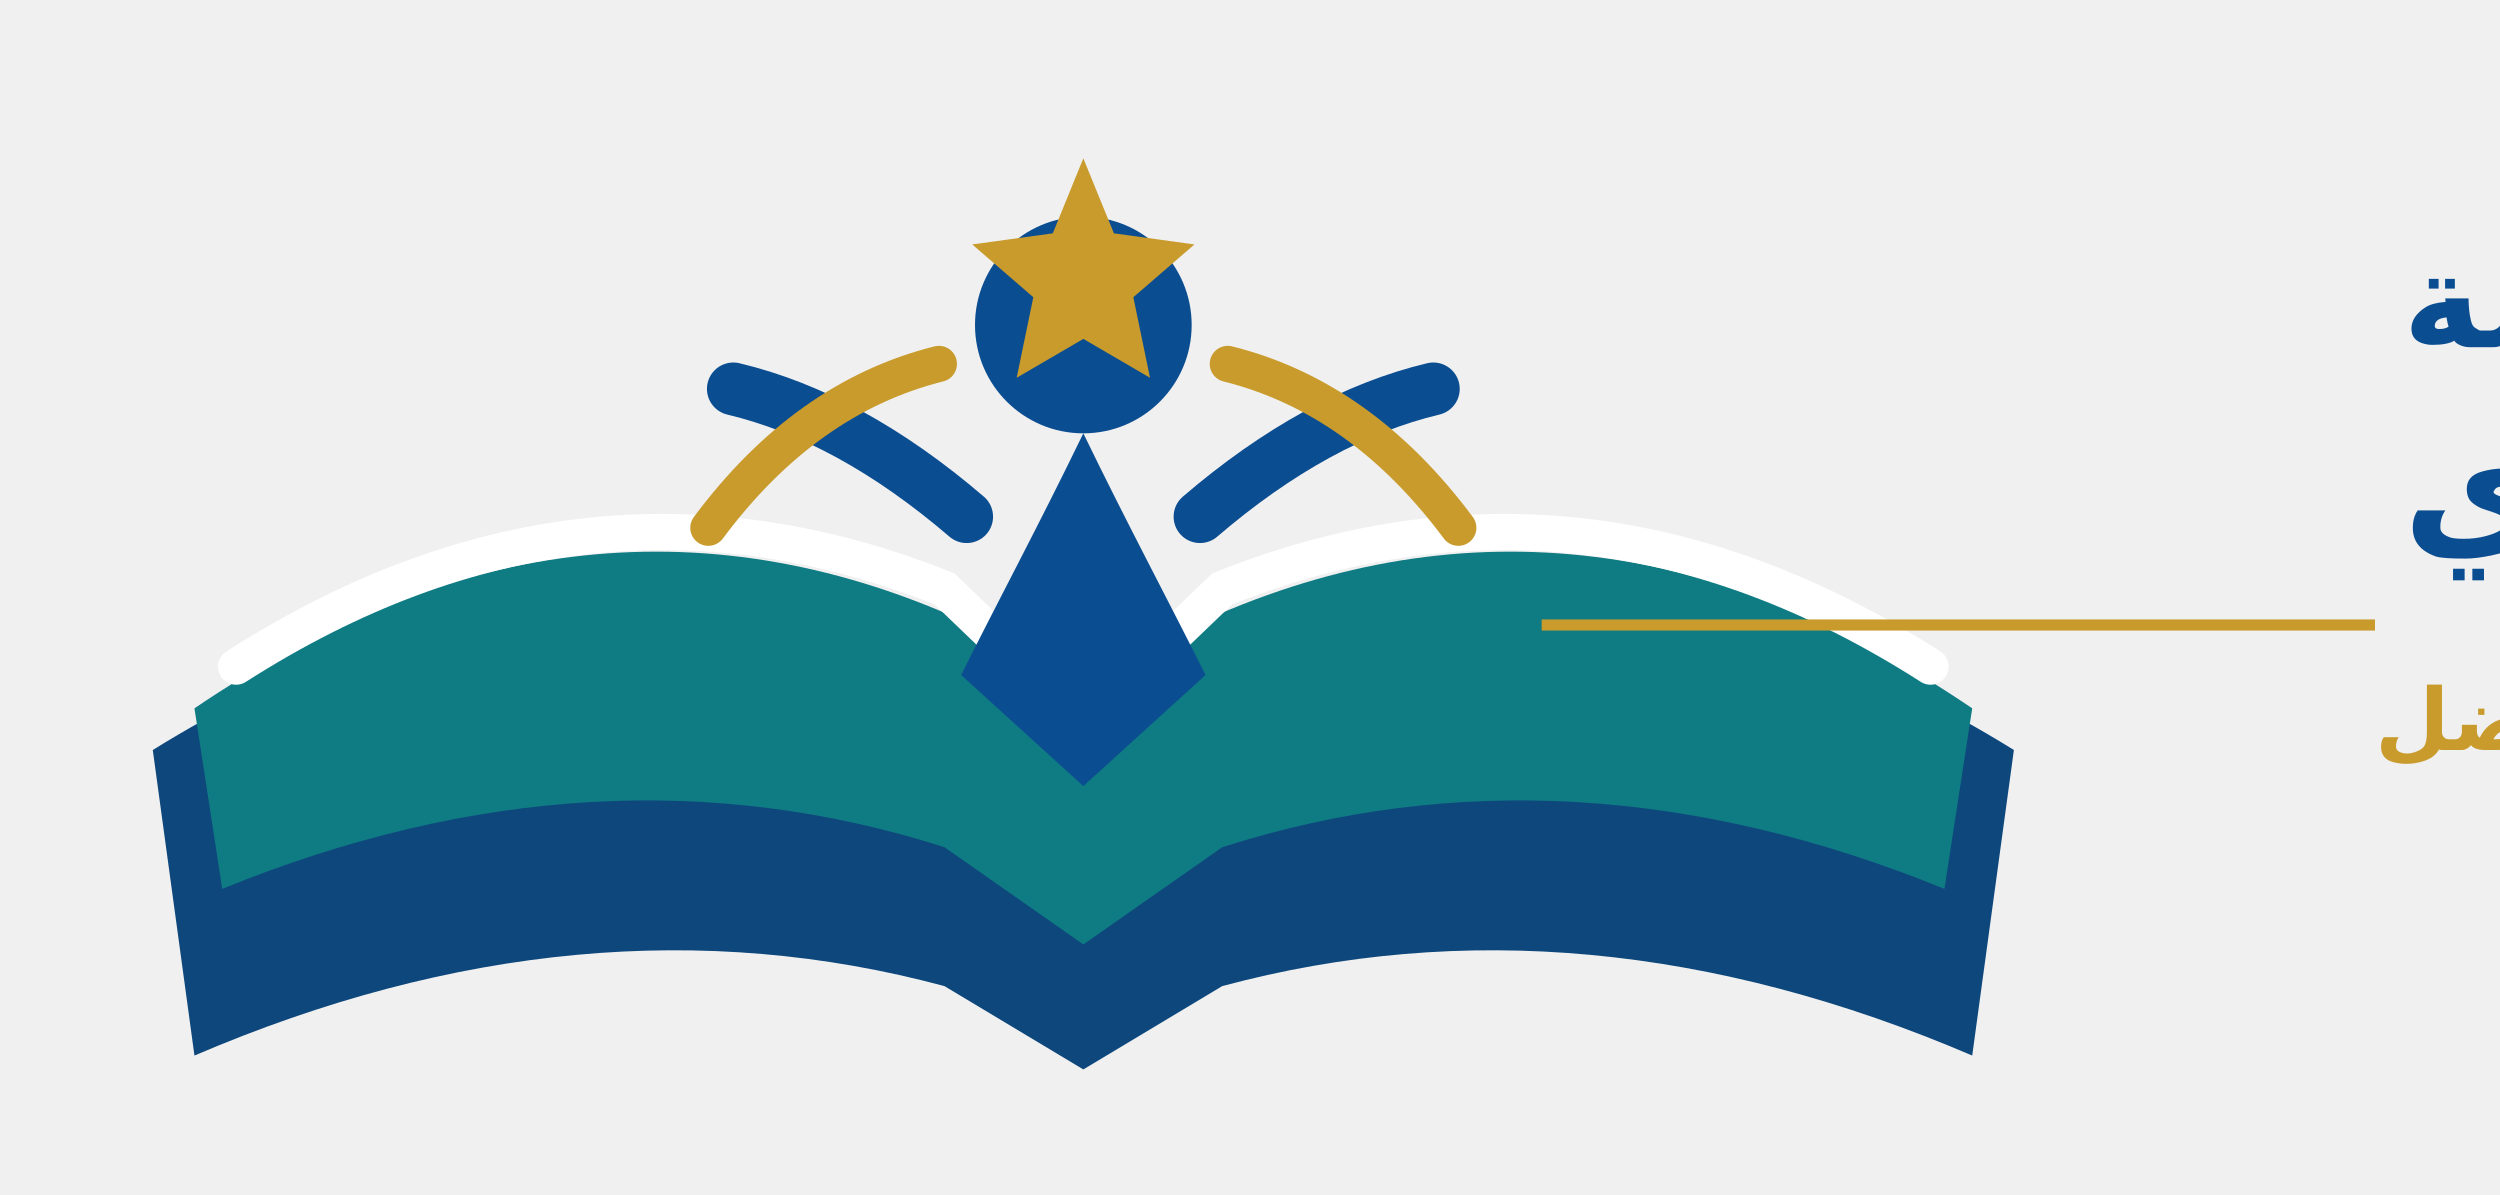
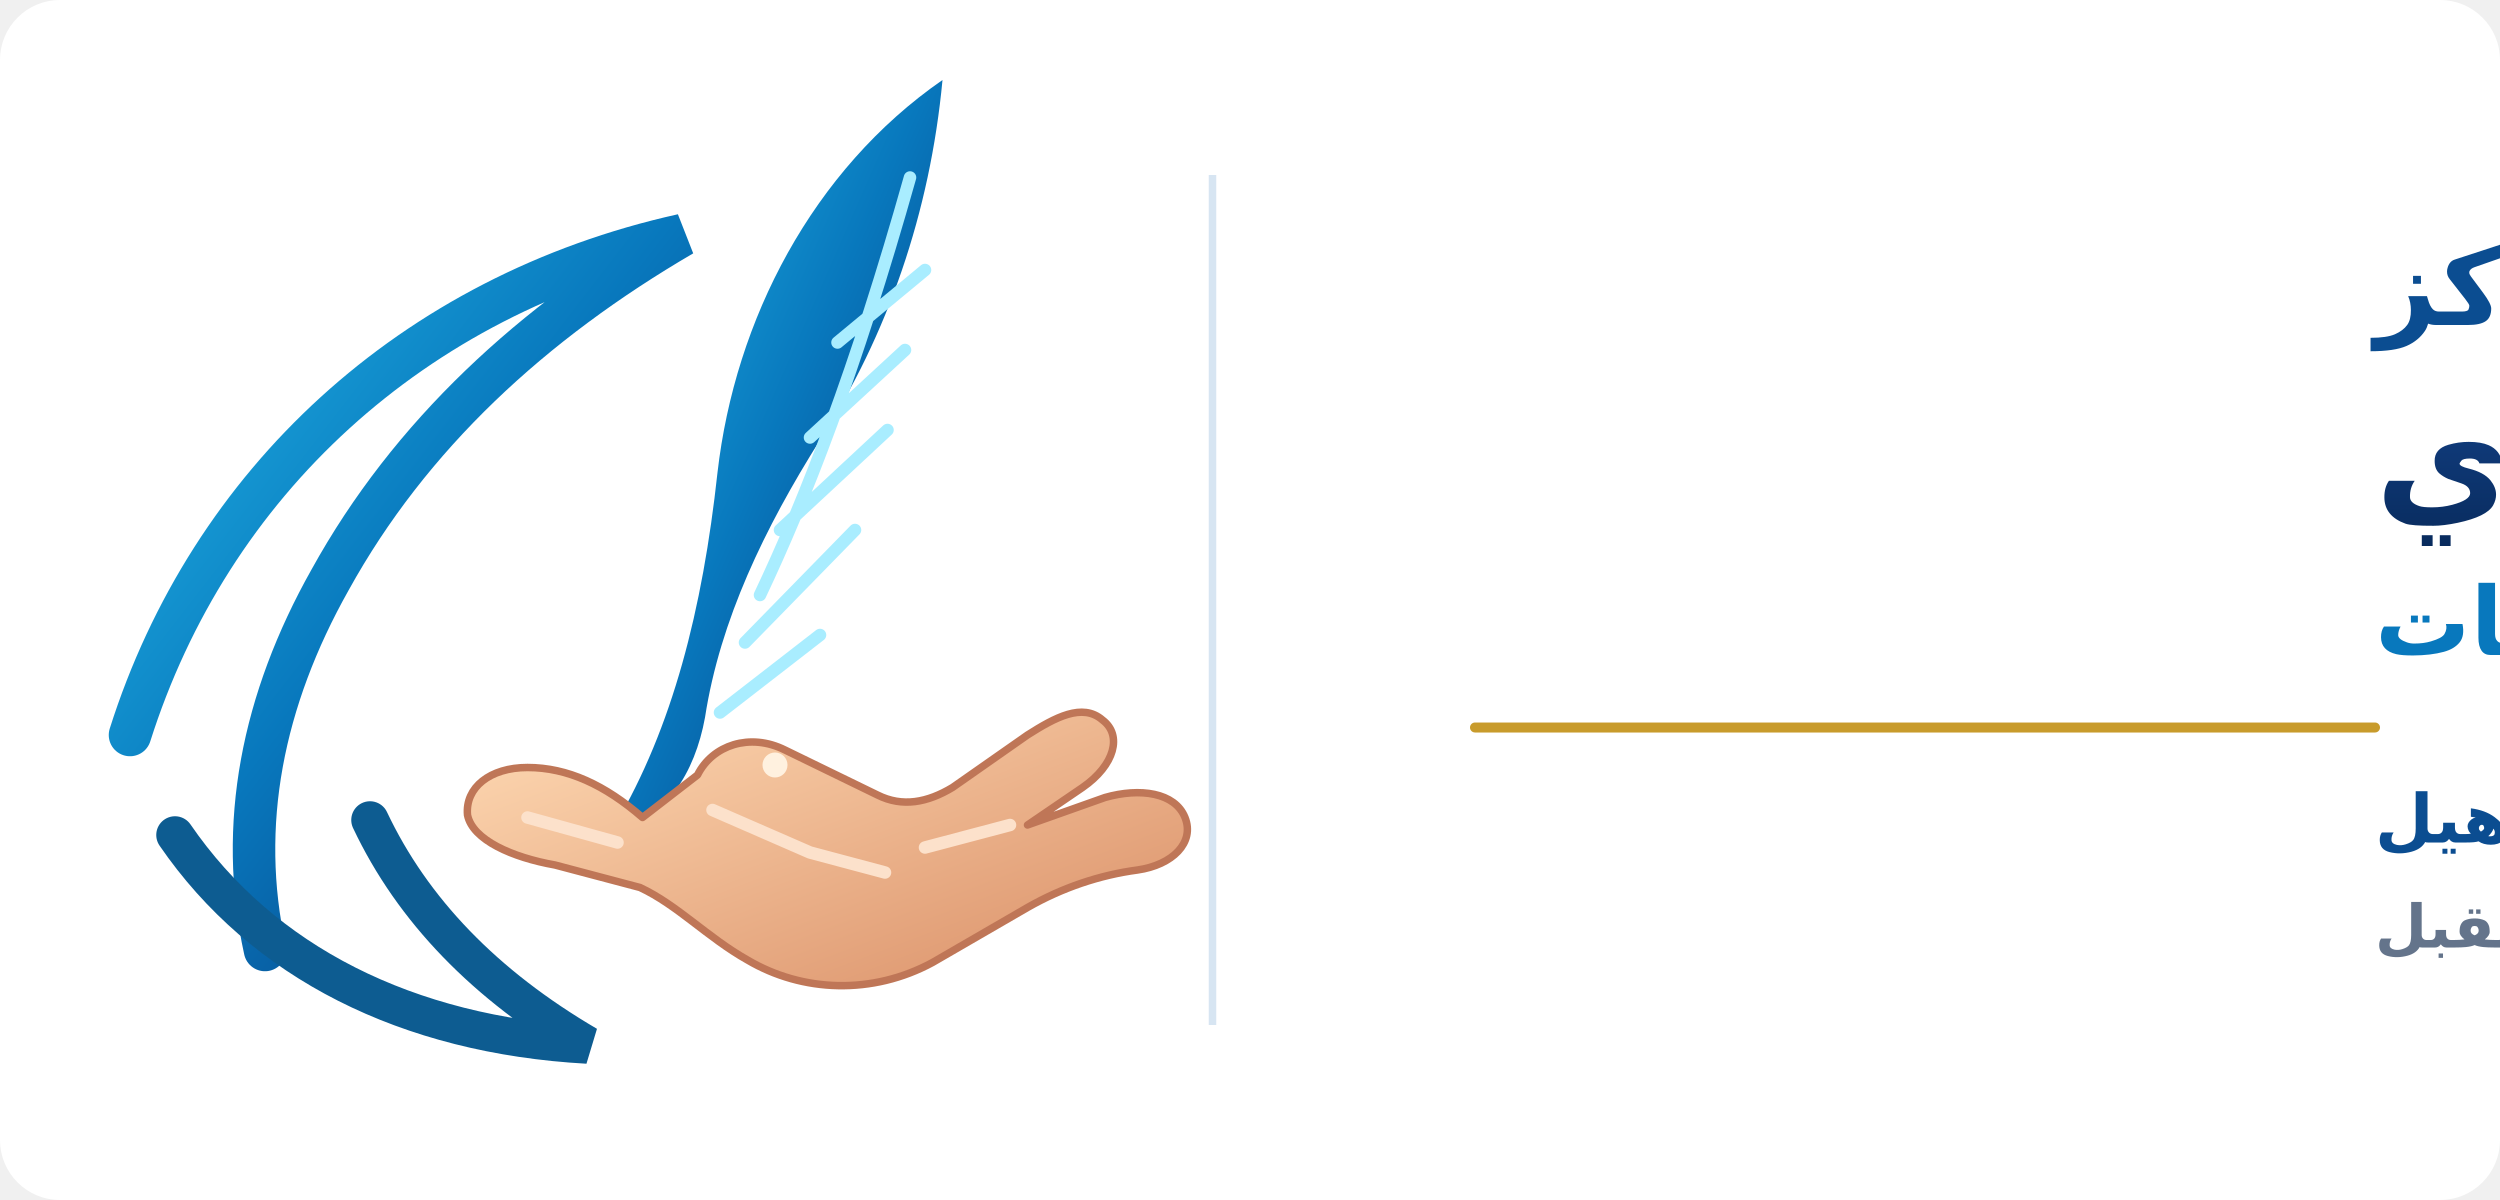
- <svg xmlns="http://www.w3.org/2000/svg" viewBox="0 0 900 430">
-   <rect width="900" height="430" fill="none" />
-   <g transform="translate(20,35)">
-     <path d="M35 235 Q180 145 330 205 L370 260 L410 205 Q560 145 705 235 L690 345 Q550 285 420 320 L370 350 L320 320 Q190 285 50 345Z" fill="#0d477c" />
-     <path d="M50 220 Q190 125 330 190 L370 245 L410 190 Q550 125 690 220 L680 285 Q545 230 420 270 L370 305 L320 270 Q195 230 60 285Z" fill="#0f7b83" />
-     <path d="M65 205 Q190 125 320 177 L370 225 L420 177 Q550 125 675 205" fill="none" stroke="#fff" stroke-width="13" stroke-linecap="round" />
-     <circle cx="370" cy="82" r="39" fill="#0b4d91" />
-     <path d="M370 121 C354 154 340 180 326 208 L370 248 L414 208 C400 180 386 154 370 121Z" fill="#0b4d91" />
-     <path d="M328 151 Q286 115 244 105 M412 151 Q454 115 496 105" fill="none" stroke="#0b4d91" stroke-width="19" stroke-linecap="round" />
-     <path d="M235 155 Q270 108 318 96 M505 155 Q470 108 422 96" fill="none" stroke="#c89b2c" stroke-width="13" stroke-linecap="round" />
-     <path d="M370 22 l11 27 29 4-22 19 6 29-24-14-24 14 6-29-22-19 29-4z" fill="#c89b2c" />
+ <svg xmlns="http://www.w3.org/2000/svg" viewBox="0 0 1000 480" role="img" aria-labelledby="title desc">
+   <defs>
+     <linearGradient id="blue" x1="0" y1="0" x2="1" y2="1">
+       <stop offset="0" stop-color="#23b8e8" />
+       <stop offset=".48" stop-color="#0878bd" />
+       <stop offset="1" stop-color="#082f73" />
+     </linearGradient>
+     <linearGradient id="navy" x1="0" y1="0" x2="0" y2="1">
+       <stop stop-color="#123f83" />
+       <stop offset="1" stop-color="#082b5d" />
+     </linearGradient>
+     <linearGradient id="skin" x1="0" y1="0" x2="1" y2="1">
+       <stop stop-color="#ffdbb5" />
+       <stop offset="1" stop-color="#d98d65" />
+     </linearGradient>
+   </defs>
+   <rect width="1000" height="480" rx="24" fill="#fff" />
+   <g transform="translate(22 24)">
+     <path d="M30 270C62 169 143 94 251 70C191 105 142 150 110 208C83 256 73 306 84 356" fill="none" stroke="url(#blue)" stroke-width="17" stroke-linecap="round" />
+     <path d="M48 310C83 361 141 390 213 394C172 370 143 340 126 304" fill="none" stroke="#0d5c91" stroke-width="15" stroke-linecap="round" />
+     <path d="M224 306C247 267 259 220 265 165C272 104 303 44 355 8C350 61 333 110 306 152C284 187 266 224 260 263C256 285 244 305 224 306Z" fill="url(#blue)" />
+     <path d="M282 214C300 176 320 125 342 47M276 233L320 188M290 188L333 148M302 151L340 116M313 113L348 84M266 261L306 230" fill="none" stroke="#a9edff" stroke-width="5" stroke-linecap="round" />
+     <path d="M235 303C220 290 205 283 189 283C174 283 164 291 165 302C167 312 183 319 200 322L234 331C249 338 261 351 277 360C299 373 327 374 351 361L389 339C403 331 418 326 433 324C447 322 456 313 452 303C448 293 434 291 420 295L389 306L411 291C424 282 427 270 419 264C411 257 400 263 389 270L359 291C349 297 339 299 329 294L292 276C278 269 263 274 257 286Z" fill="url(#skin)" stroke="#bf7657" stroke-width="3" stroke-linejoin="round" />
+     <path d="M189 303L225 313M263 300L302 317M302 317L332 325M348 315L382 306" fill="none" stroke="#fce1cb" stroke-width="5" stroke-linecap="round" />
+     <circle cx="288" cy="282" r="5" fill="#fff1df" />
  </g>
-   <text x="865" y="125" text-anchor="end" direction="rtl" font-family="Arial,Tahoma,sans-serif" font-size="48" font-weight="800" fill="#0b4d91">منظومة</text>
-   <text x="865" y="195" text-anchor="end" direction="rtl" font-family="Arial,Tahoma,sans-serif" font-size="57" font-weight="800" fill="#0b4d91">دار الارتقاء الفكري</text>
-   <line x1="555" y1="225" x2="855" y2="225" stroke="#c89b2c" stroke-width="4" />
-   <text x="855" y="270" text-anchor="end" direction="rtl" font-family="Arial,Tahoma,sans-serif" font-size="31" font-weight="700" fill="#c89b2c">تعليم .. بناء .. مستقبل أفضل</text>
+   <path d="M485 70V410" stroke="#d7e5f2" stroke-width="3" />
+   <g text-anchor="end" direction="rtl" font-family="Tahoma, Arial, sans-serif">
+     <text x="950" y="130" fill="#0b4d91" font-size="43" font-weight="700">مدارس ومراكز</text>
+     <text x="950" y="204" fill="url(#navy)" font-size="59" font-weight="900">دار الارتقاء الفكري</text>
+     <text x="950" y="262" fill="#0878bd" font-size="38" font-weight="800">لتعليم الجاليات</text>
+     <path d="M590 291H950" stroke="#c89b2c" stroke-width="4" stroke-linecap="round" />
+     <text x="950" y="337" fill="#0b4d91" font-size="27" font-weight="700">تعليم • تدريب • تأهيل</text>
+     <text x="950" y="379" fill="#64748b" font-size="24" font-weight="600">معًا نحو المعرفة وبناء المستقبل</text>
+   </g>
</svg>
